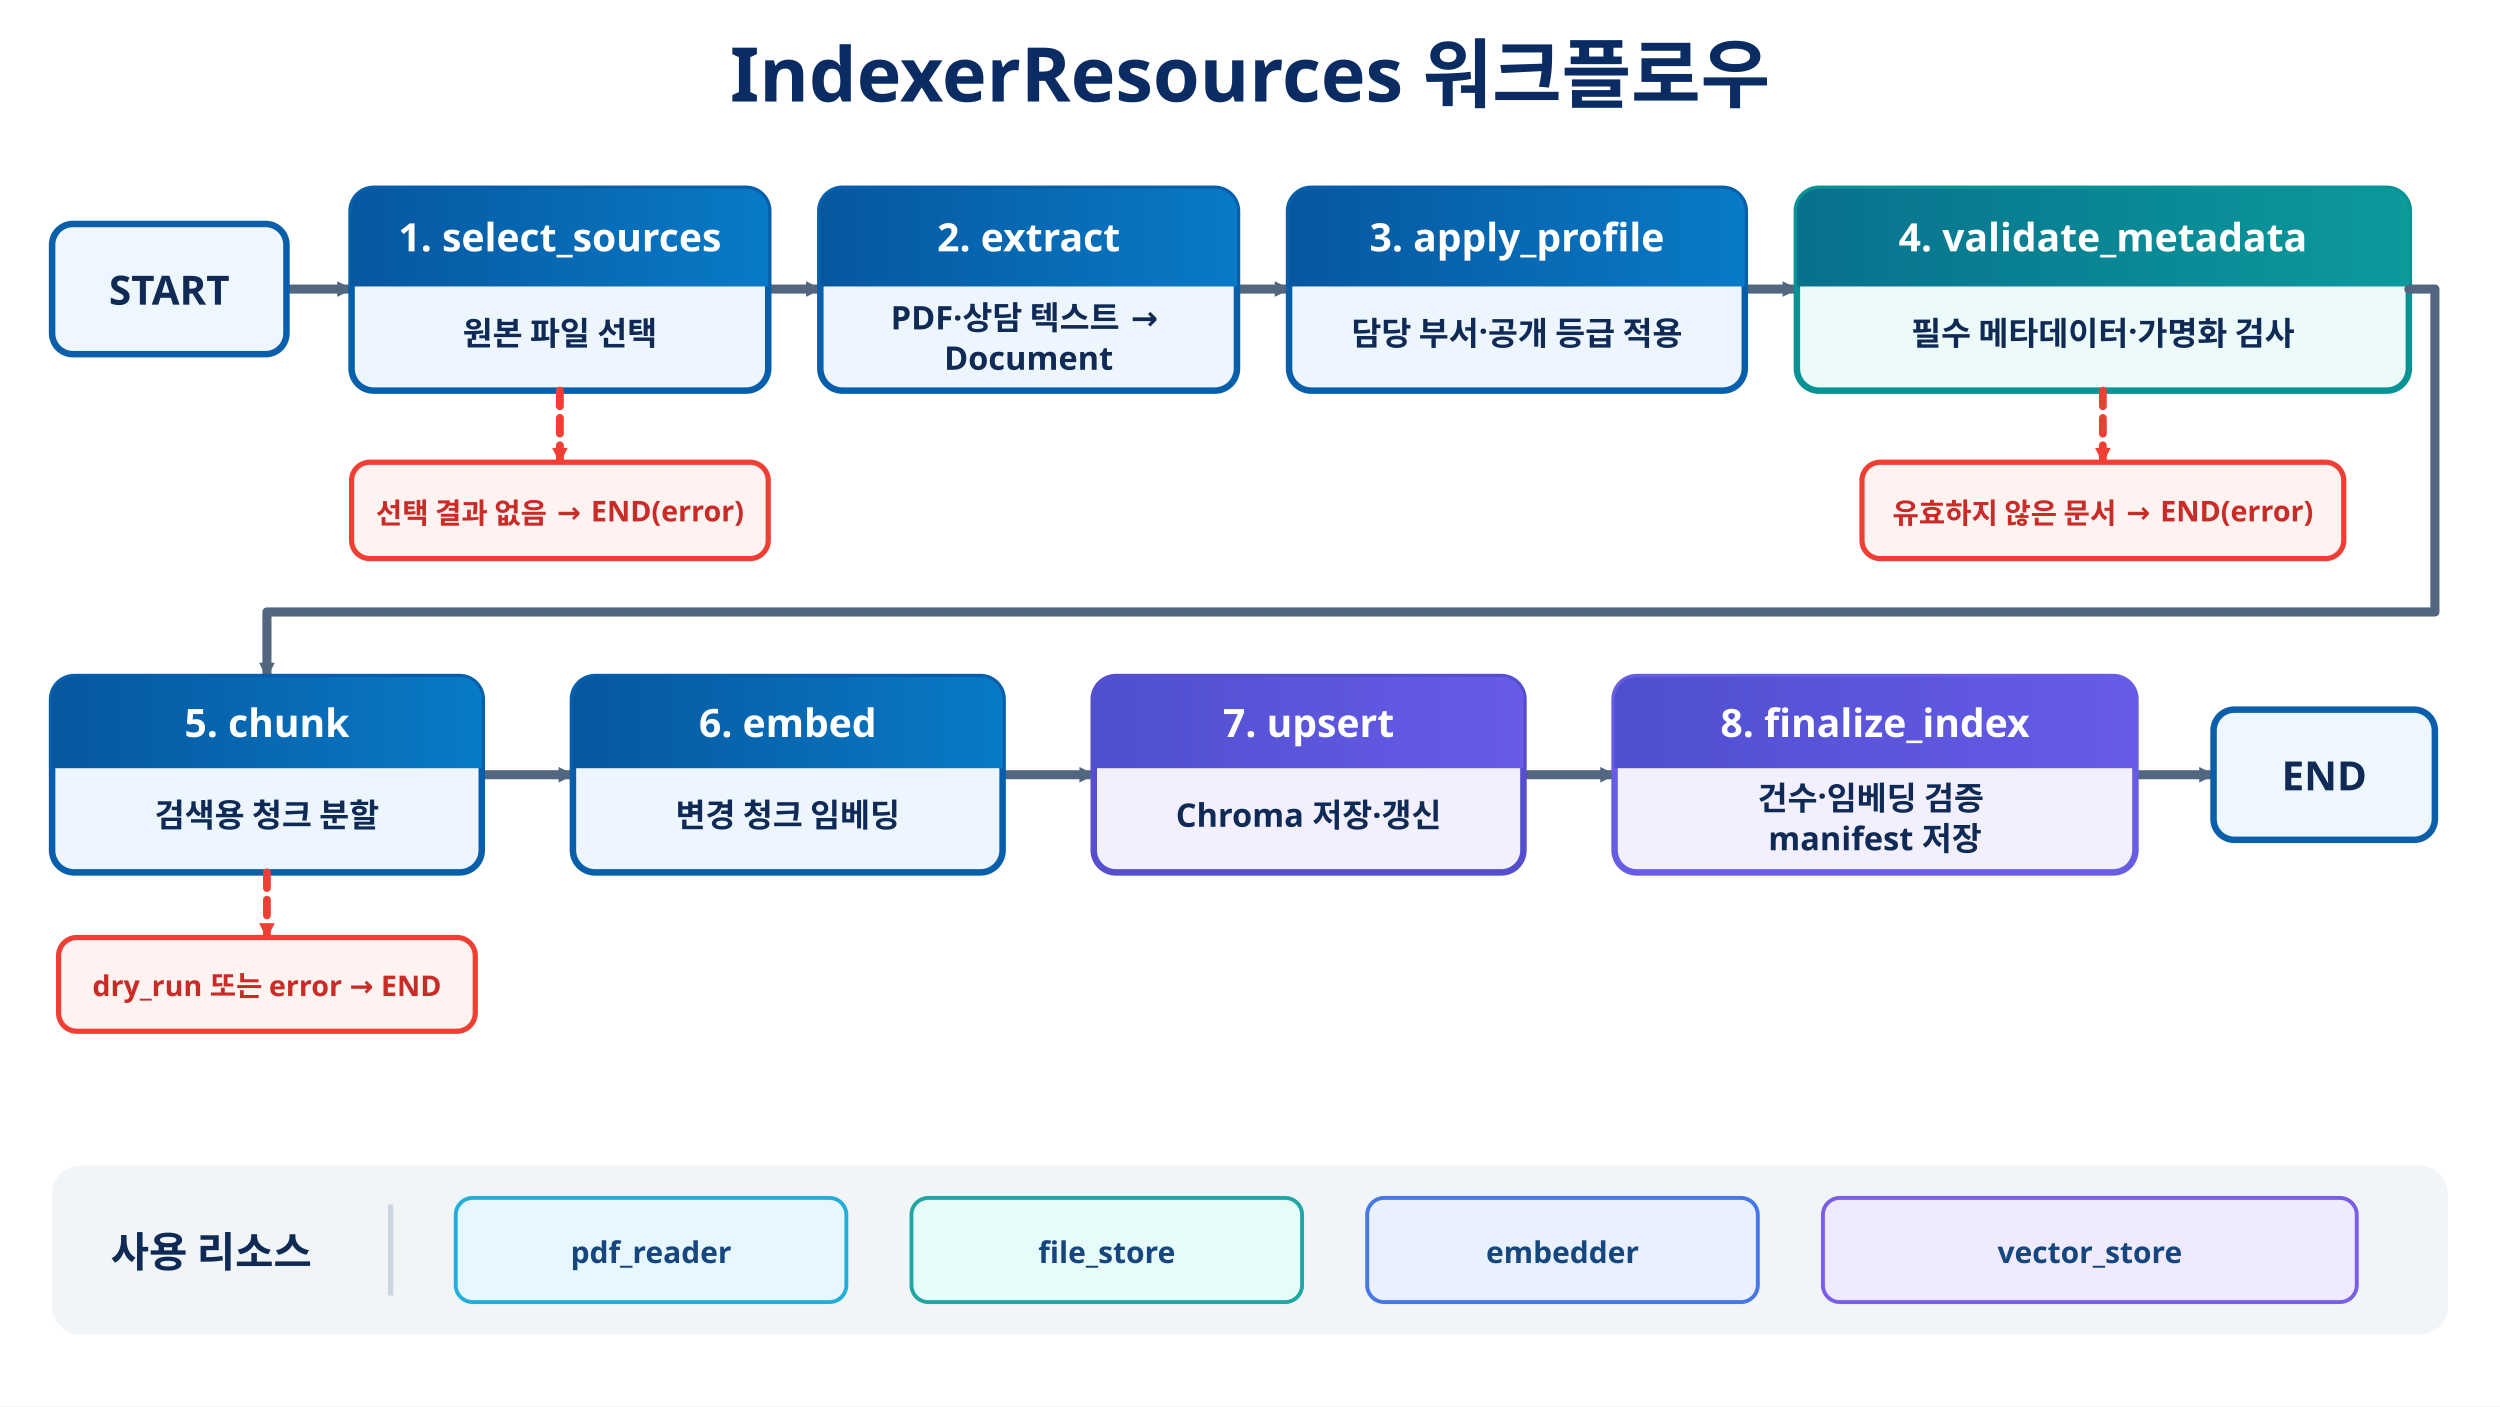
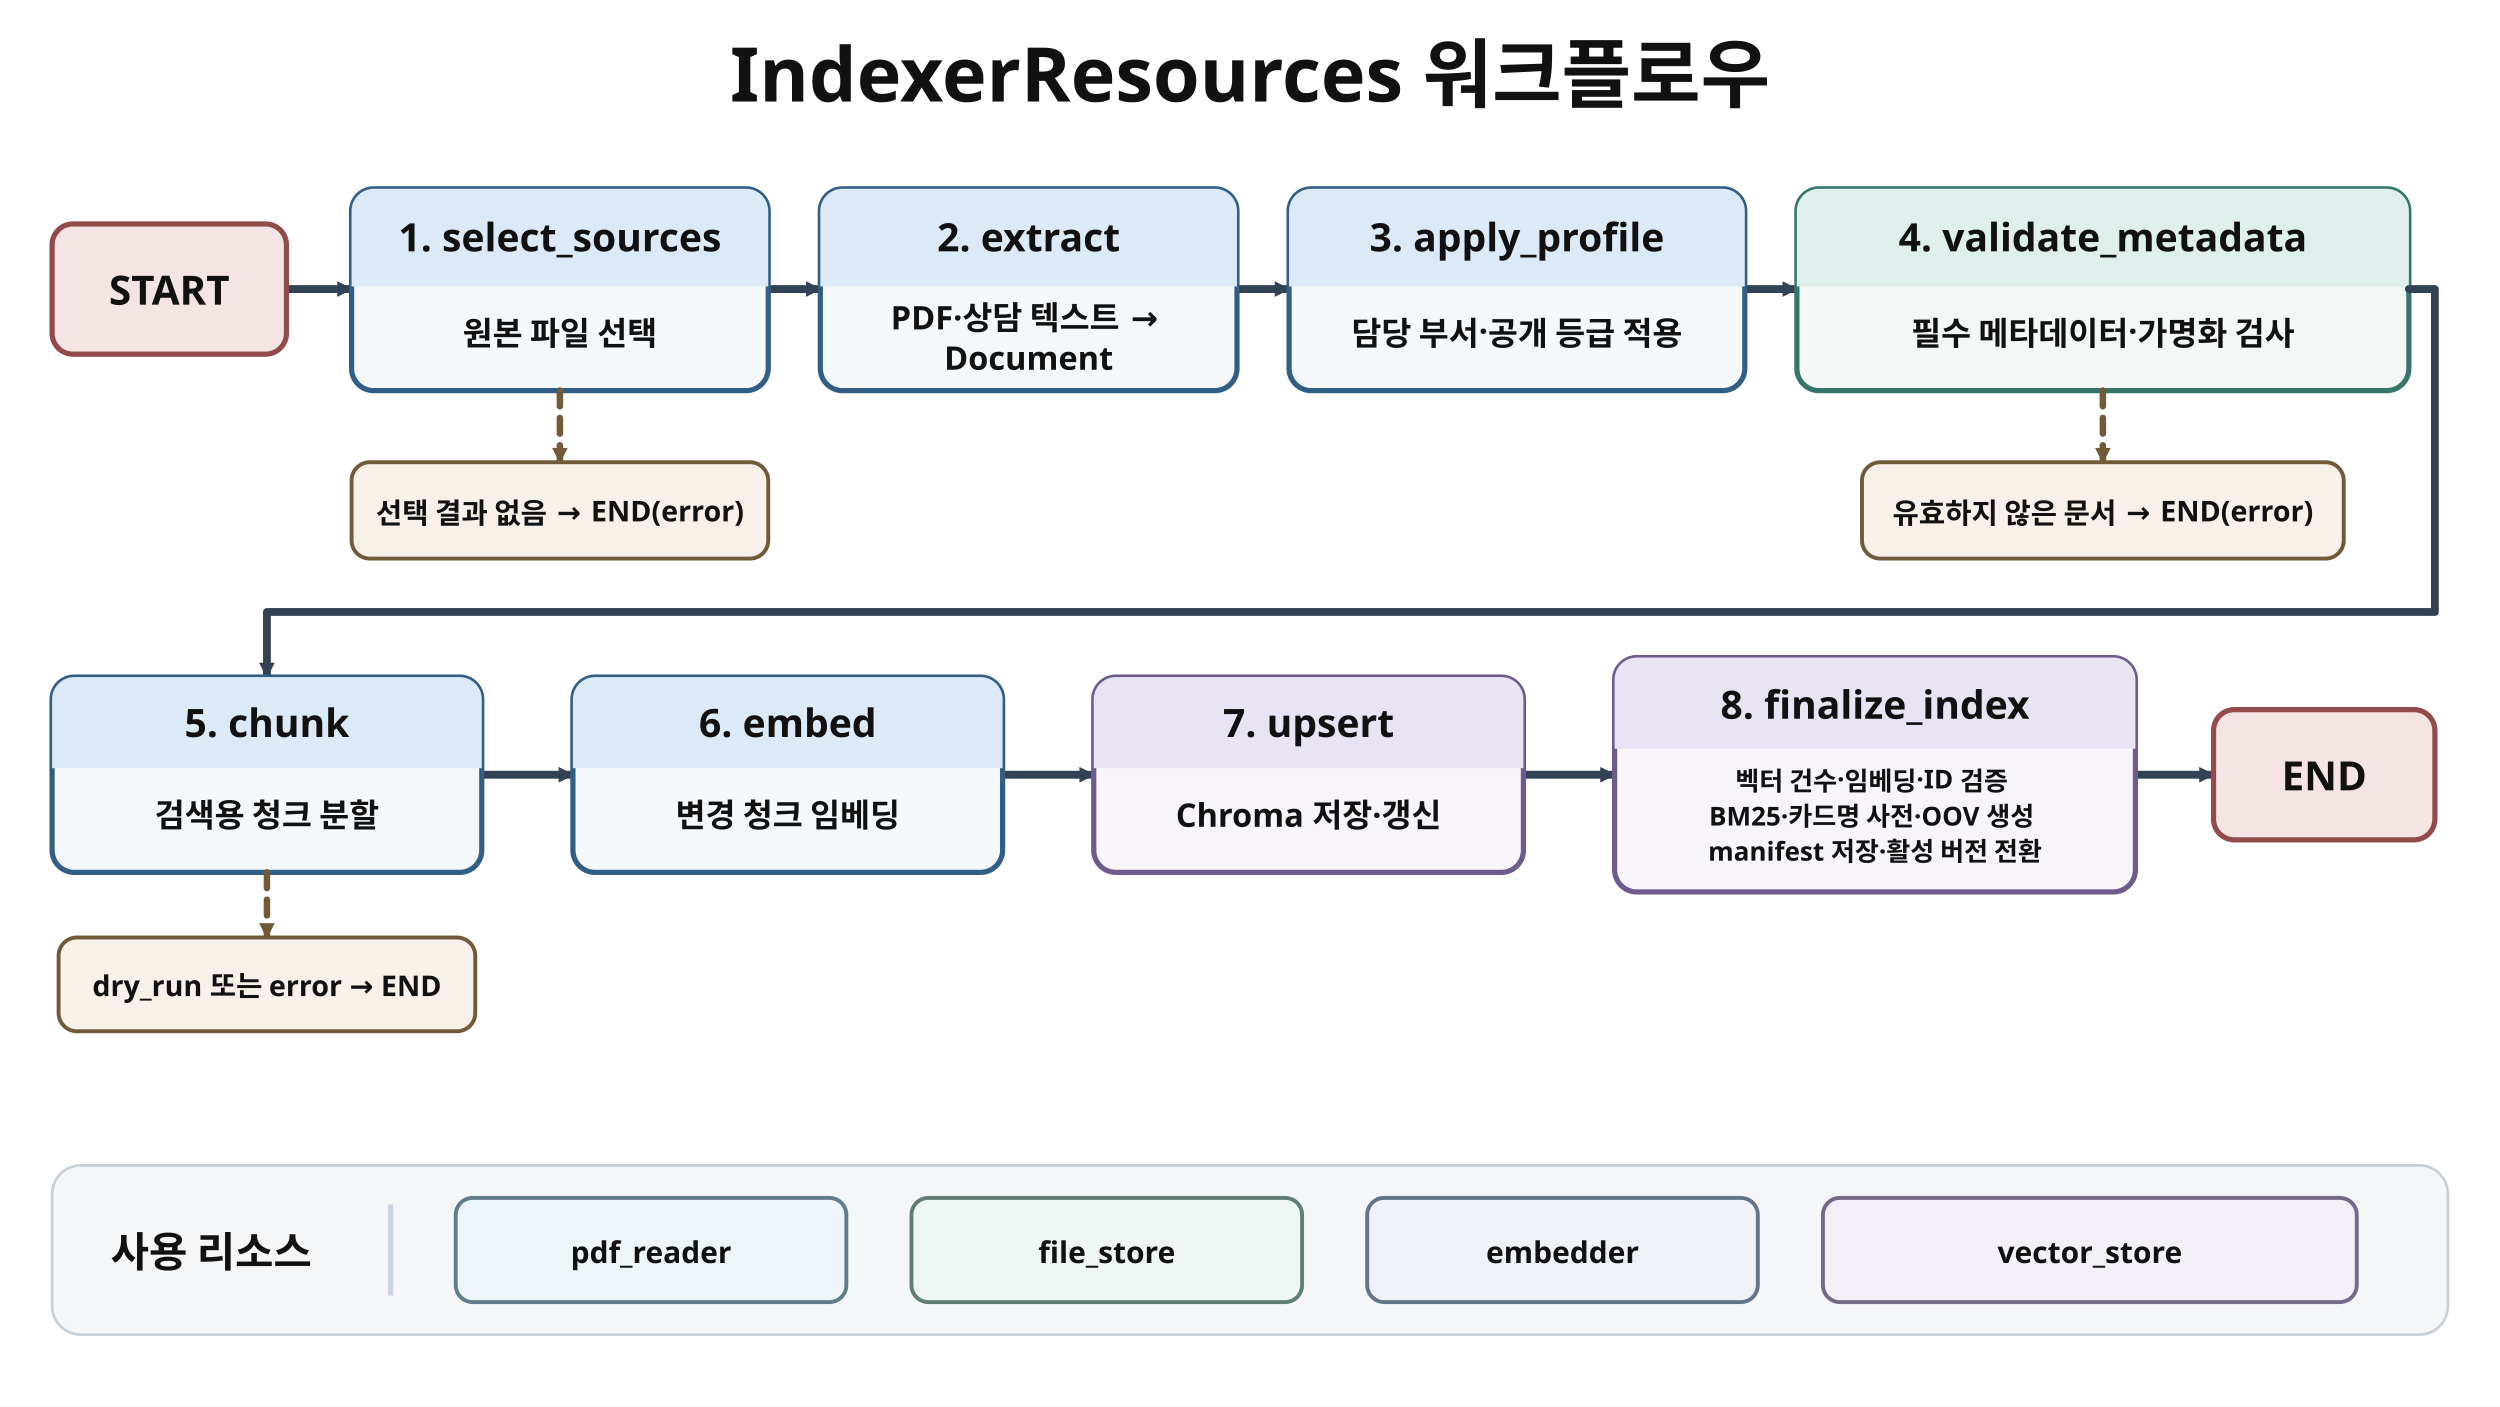
<svg xmlns="http://www.w3.org/2000/svg" width="1920" height="1080" viewBox="0 0 1920 1080">
  <defs>
    <style>
-       .title{font:700 58px 'Pretendard','Noto Sans KR','Malgun Gothic',sans-serif;fill:#0b2b63}
-       .node-title{font:700 30px 'Pretendard','Noto Sans KR','Malgun Gothic',sans-serif;fill:#fff}
-       .node-body{font:600 25px 'Pretendard','Noto Sans KR','Malgun Gothic',sans-serif;fill:#102a56}
-       .terminal{font:800 31px 'Pretendard','Noto Sans KR','Malgun Gothic',sans-serif;fill:#102a56}
-       .branch{font:700 22px 'Pretendard','Noto Sans KR','Malgun Gothic',sans-serif;fill:#c92b27}
-       .resource-title{font:800 32px 'Pretendard','Noto Sans KR','Malgun Gothic',sans-serif;fill:#102a56}
-       .resource{font:700 23px 'Pretendard','Noto Sans KR','Malgun Gothic',sans-serif;fill:#16467e}
-       .flow{fill:none;stroke:#52677f;stroke-width:7;stroke-linejoin:round;stroke-linecap:round;marker-end:url(#arrow)}
-       .error-flow{fill:none;stroke:#ef3f35;stroke-width:6;stroke-dasharray:12 9;stroke-linecap:round;marker-end:url(#arrow-red)}
+       .title{font:700 58px 'Pretendard','Noto Sans KR','Malgun Gothic',sans-serif;fill:#111111}
+       .node-title{font:700 30px 'Pretendard','Noto Sans KR','Malgun Gothic',sans-serif;fill:#111111}
+       .node-body{font:600 25px 'Pretendard','Noto Sans KR','Malgun Gothic',sans-serif;fill:#111111}
+       .node-body-compact{font:600 20px 'Pretendard','Noto Sans KR','Malgun Gothic',sans-serif;fill:#111111}
+       .terminal{font:800 31px 'Pretendard','Noto Sans KR','Malgun Gothic',sans-serif;fill:#111111}
+       .branch{font:700 22px 'Pretendard','Noto Sans KR','Malgun Gothic',sans-serif;fill:#111111}
+       .resource-title{font:800 32px 'Pretendard','Noto Sans KR','Malgun Gothic',sans-serif;fill:#111111}
+       .resource{font:700 23px 'Pretendard','Noto Sans KR','Malgun Gothic',sans-serif;fill:#111111}
+       .flow{fill:none;stroke:#334155;stroke-width:6;stroke-linejoin:round;stroke-linecap:round;marker-end:url(#arrow)}
+       .error-flow{fill:none;stroke:#715a38;stroke-width:5;stroke-dasharray:12 9;stroke-linecap:round;marker-end:url(#arrow-red)}
    </style>
    <marker id="arrow" markerWidth="14" markerHeight="14" refX="11" refY="6" orient="auto" markerUnits="userSpaceOnUse">
-       <path d="M0,0 L12,6 L0,12 Z" fill="#52677f" />
+       <path d="M0,0 L12,6 L0,12 Z" fill="#334155" />
    </marker>
    <marker id="arrow-red" markerWidth="14" markerHeight="14" refX="11" refY="6" orient="auto" markerUnits="userSpaceOnUse">
-       <path d="M0,0 L12,6 L0,12 Z" fill="#ef3f35" />
+       <path d="M0,0 L12,6 L0,12 Z" fill="#715a38" />
    </marker>
    <linearGradient id="blue" x1="0" x2="1">
-       <stop offset="0" stop-color="#07579f" />
-       <stop offset="1" stop-color="#087ac7" />
+       <stop offset="0" stop-color="#dceaf7" />
+       <stop offset="1" stop-color="#dceaf7" />
    </linearGradient>
    <linearGradient id="teal" x1="0" x2="1">
-       <stop offset="0" stop-color="#08718e" />
-       <stop offset="1" stop-color="#0c9a9b" />
+       <stop offset="0" stop-color="#dff0ec" />
+       <stop offset="1" stop-color="#dff0ec" />
    </linearGradient>
    <linearGradient id="purple" x1="0" x2="1">
-       <stop offset="0" stop-color="#4f50ce" />
-       <stop offset="1" stop-color="#675be8" />
+       <stop offset="0" stop-color="#e9e4f4" />
+       <stop offset="1" stop-color="#e9e4f4" />
    </linearGradient>
  </defs>
  <rect width="1920" height="1080" fill="#ffffff" />
  <text x="960" y="78" text-anchor="middle" class="title">IndexerResources 워크플로우</text>
  <path class="flow" d="M220 222 H270" />
  <path class="flow" d="M590 222 H630" />
  <path class="flow" d="M950 222 H990" />
  <path class="flow" d="M1340 222 H1380" />
-   <rect x="40" y="172" width="180" height="100" rx="16" fill="#eef6ff" stroke="#0a5eaa" stroke-width="5" />
+   <rect x="40" y="172" width="180" height="100" rx="16" fill="#f5e4e4" stroke="#934a4a" stroke-width="4" />
  <text x="130" y="234" text-anchor="middle" class="terminal">START</text>
  <g>
-     <rect x="270" y="145" width="320" height="155" rx="17" fill="#edf6ff" stroke="#075fab" stroke-width="5" />
+     <rect x="270" y="145" width="320" height="155" rx="17" fill="#f4f8fb" stroke="#315e85" stroke-width="4" />
    <path d="M287 145 H573 A17 17 0 0 1 590 162 V220 H270 V162 A17 17 0 0 1 287 145Z" fill="url(#blue)" />
    <text x="430" y="193" text-anchor="middle" class="node-title">1. select_sources</text>
    <text x="430" y="265" text-anchor="middle" class="node-body">원본 파일 선택</text>
  </g>
  <g>
-     <rect x="630" y="145" width="320" height="155" rx="17" fill="#edf6ff" stroke="#075fab" stroke-width="5" />
+     <rect x="630" y="145" width="320" height="155" rx="17" fill="#f4f8fb" stroke="#315e85" stroke-width="4" />
    <path d="M647 145 H933 A17 17 0 0 1 950 162 V220 H630 V162 A17 17 0 0 1 647 145Z" fill="url(#blue)" />
    <text x="790" y="193" text-anchor="middle" class="node-title">2. extract</text>
    <text x="790" y="253" text-anchor="middle" class="node-body">
      <tspan x="790" dy="0">PDF·상담 텍스트 →</tspan>
      <tspan x="790" dy="31">Document</tspan>
    </text>
  </g>
  <g>
-     <rect x="990" y="145" width="350" height="155" rx="17" fill="#edf6ff" stroke="#075fab" stroke-width="5" />
+     <rect x="990" y="145" width="350" height="155" rx="17" fill="#f4f8fb" stroke="#315e85" stroke-width="4" />
    <path d="M1007 145 H1323 A17 17 0 0 1 1340 162 V220 H990 V162 A17 17 0 0 1 1007 145Z" fill="url(#blue)" />
    <text x="1165" y="193" text-anchor="middle" class="node-title">3. apply_profile</text>
    <text x="1165" y="265" text-anchor="middle" class="node-body">담당 부서·공개 등급 적용</text>
  </g>
  <g>
-     <rect x="1380" y="145" width="470" height="155" rx="17" fill="#edfafa" stroke="#079395" stroke-width="5" />
+     <rect x="1380" y="145" width="470" height="155" rx="17" fill="#f3f8f6" stroke="#35766b" stroke-width="4" />
    <path d="M1397 145 H1833 A17 17 0 0 1 1850 162 V220 H1380 V162 A17 17 0 0 1 1397 145Z" fill="url(#teal)" />
    <text x="1615" y="193" text-anchor="middle" class="node-title">4. validate_metadata</text>
    <text x="1615" y="265" text-anchor="middle" class="node-body">필수 메타데이터·가명화 검사</text>
  </g>
  <path class="error-flow" d="M430 300 V355" />
-   <rect x="270" y="355" width="320" height="74" rx="14" fill="#fff3f2" stroke="#ef3f35" stroke-width="4" />
+   <rect x="270" y="355" width="320" height="74" rx="14" fill="#f8f1ea" stroke="#715a38" stroke-width="3" />
  <text x="430" y="402" text-anchor="middle" class="branch">선택 결과 없음 → END(error)</text>
  <path class="error-flow" d="M1615 300 V355" />
-   <rect x="1430" y="355" width="370" height="74" rx="14" fill="#fff3f2" stroke="#ef3f35" stroke-width="4" />
+   <rect x="1430" y="355" width="370" height="74" rx="14" fill="#f8f1ea" stroke="#715a38" stroke-width="3" />
  <text x="1615" y="402" text-anchor="middle" class="branch">유효하지 않은 문서 → END(error)</text>
  <path class="flow" d="M1850 222 H1870 V470 H205 V520" />
  <path class="flow" d="M370 595 H440" />
  <path class="flow" d="M770 595 H840" />
  <path class="flow" d="M1170 595 H1240" />
  <path class="flow" d="M1640 595 H1700" />
  <g>
-     <rect x="40" y="520" width="330" height="150" rx="17" fill="#edf6ff" stroke="#075fab" stroke-width="5" />
+     <rect x="40" y="520" width="330" height="150" rx="17" fill="#f4f8fb" stroke="#315e85" stroke-width="4" />
    <path d="M57 520 H353 A17 17 0 0 1 370 537 V590 H40 V537 A17 17 0 0 1 57 520Z" fill="url(#blue)" />
    <text x="205" y="566" text-anchor="middle" class="node-title">5. chunk</text>
    <text x="205" y="635" text-anchor="middle" class="node-body">검색용 청크 분할</text>
  </g>
  <g>
-     <rect x="440" y="520" width="330" height="150" rx="17" fill="#edf6ff" stroke="#075fab" stroke-width="5" />
+     <rect x="440" y="520" width="330" height="150" rx="17" fill="#f4f8fb" stroke="#315e85" stroke-width="4" />
    <path d="M457 520 H753 A17 17 0 0 1 770 537 V590 H440 V537 A17 17 0 0 1 457 520Z" fill="url(#blue)" />
    <text x="605" y="566" text-anchor="middle" class="node-title">6. embed</text>
    <text x="605" y="635" text-anchor="middle" class="node-body">변경 청크 임베딩</text>
  </g>
  <g>
-     <rect x="840" y="520" width="330" height="150" rx="17" fill="#f2f0ff" stroke="#554fcf" stroke-width="5" />
+     <rect x="840" y="520" width="330" height="150" rx="17" fill="#f7f4fa" stroke="#6f5a8e" stroke-width="4" />
    <path d="M857 520 H1153 A17 17 0 0 1 1170 537 V590 H840 V537 A17 17 0 0 1 857 520Z" fill="url(#purple)" />
    <text x="1005" y="566" text-anchor="middle" class="node-title">7. upsert</text>
    <text x="1005" y="635" text-anchor="middle" class="node-body">Chroma 저장·갱신</text>
  </g>
  <g>
-     <rect x="1240" y="520" width="400" height="150" rx="17" fill="#f2f0ff" stroke="#665de2" stroke-width="5" />
-     <path d="M1257 520 H1623 A17 17 0 0 1 1640 537 V590 H1240 V537 A17 17 0 0 1 1257 520Z" fill="url(#purple)" />
-     <text x="1440" y="566" text-anchor="middle" class="node-title">8. finalize_index</text>
-     <text x="1440" y="622" text-anchor="middle" class="node-body">
-       <tspan x="1440" dy="0">건수·임베딩 검증</tspan>
-       <tspan x="1440" dy="31">manifest 저장</tspan>
+     <rect x="1240" y="505" width="400" height="180" rx="17" fill="#f7f4fa" stroke="#6f5a8e" stroke-width="4" />
+     <path d="M1257 505 H1623 A17 17 0 0 1 1640 522 V575 H1240 V522 A17 17 0 0 1 1257 505Z" fill="url(#purple)" />
+     <text x="1440" y="552" text-anchor="middle" class="node-title">8. finalize_index</text>
+     <text x="1440" y="607" text-anchor="middle" class="node-body-compact">
+       <tspan x="1440" dy="0">벡터 건수·임베딩·ID 검증</tspan>
+       <tspan x="1440" dy="27">BM25·카드명 사전·OOV 생성</tspan>
+       <tspan x="1440" dy="27">manifest 저장·활성 버전 전환</tspan>
    </text>
  </g>
-   <rect x="1700" y="545" width="170" height="100" rx="16" fill="#eef6ff" stroke="#0a5eaa" stroke-width="5" />
+   <rect x="1700" y="545" width="170" height="100" rx="16" fill="#f5e4e4" stroke="#934a4a" stroke-width="4" />
  <text x="1785" y="607" text-anchor="middle" class="terminal">END</text>
  <path class="error-flow" d="M205 670 V720" />
-   <rect x="45" y="720" width="320" height="72" rx="14" fill="#fff3f2" stroke="#ef3f35" stroke-width="4" />
+   <rect x="45" y="720" width="320" height="72" rx="14" fill="#f8f1ea" stroke="#715a38" stroke-width="3" />
  <text x="205" y="765" text-anchor="middle" class="branch">dry_run 또는 error → END</text>
-   <rect x="40" y="895" width="1840" height="130" rx="22" fill="#f2f5f8" />
+   <rect x="40" y="895" width="1840" height="130" rx="22" fill="#f5f6f8" stroke="#c6ced8" stroke-width="2" />
  <text x="85" y="973" class="resource-title">사용 리소스</text>
  <line x1="300" y1="925" x2="300" y2="995" stroke="#cbd5e1" stroke-width="4" />
  <g>
-     <rect x="350" y="920" width="300" height="80" rx="13" fill="#e7f7ff" stroke="#23aeda" stroke-width="3" />
+     <rect x="350" y="920" width="300" height="80" rx="13" fill="#eef5f8" stroke="#607d8b" stroke-width="3" />
    <text x="500" y="970" text-anchor="middle" class="resource">pdf_reader</text>
-     <rect x="700" y="920" width="300" height="80" rx="13" fill="#e7fbfa" stroke="#20a6a4" stroke-width="3" />
+     <rect x="700" y="920" width="300" height="80" rx="13" fill="#eef6f3" stroke="#5f7f76" stroke-width="3" />
    <text x="850" y="970" text-anchor="middle" class="resource">file_store</text>
-     <rect x="1050" y="920" width="300" height="80" rx="13" fill="#e9f0ff" stroke="#4677e6" stroke-width="3" />
+     <rect x="1050" y="920" width="300" height="80" rx="13" fill="#eef2f7" stroke="#64748b" stroke-width="3" />
    <text x="1200" y="970" text-anchor="middle" class="resource">embedder</text>
-     <rect x="1400" y="920" width="410" height="80" rx="13" fill="#f0eaff" stroke="#7a5ee6" stroke-width="3" />
+     <rect x="1400" y="920" width="410" height="80" rx="13" fill="#f2eff6" stroke="#75698a" stroke-width="3" />
    <text x="1605" y="970" text-anchor="middle" class="resource">vector_store</text>
  </g>
</svg>
